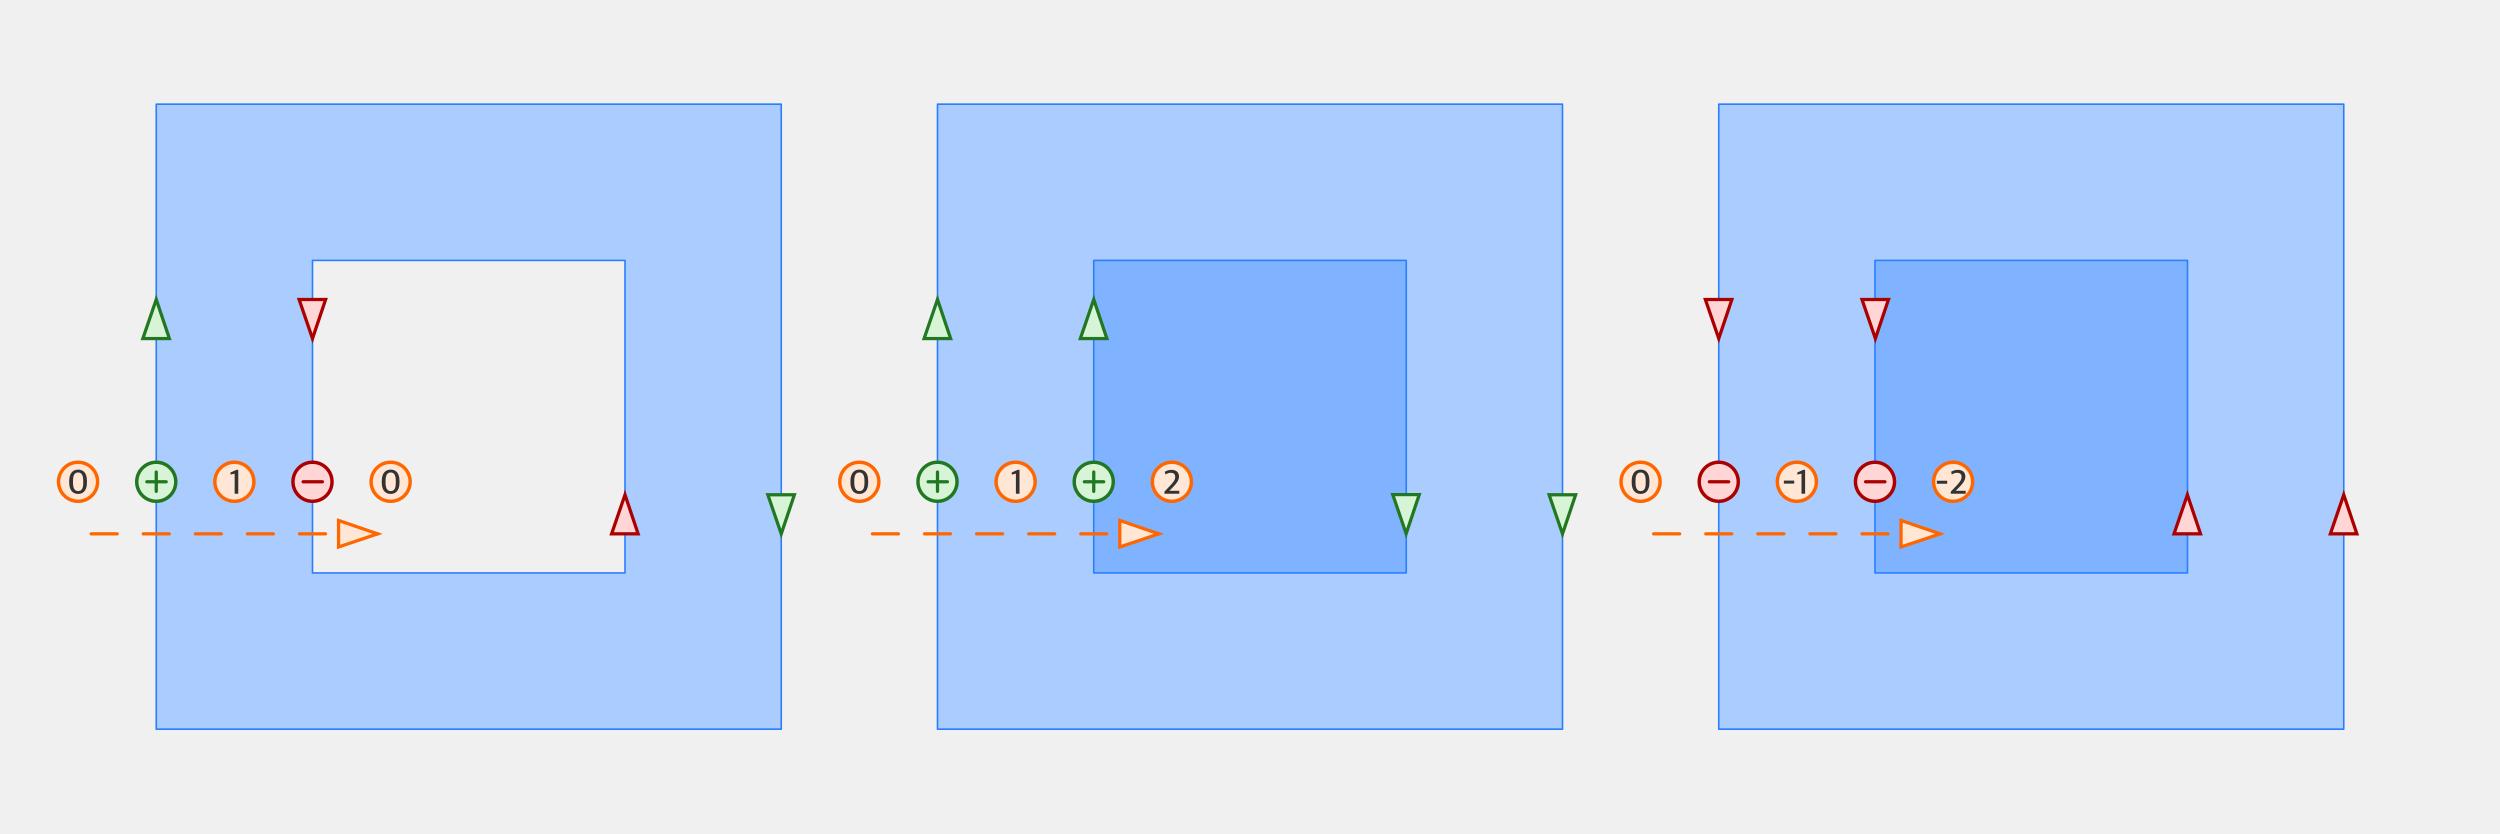
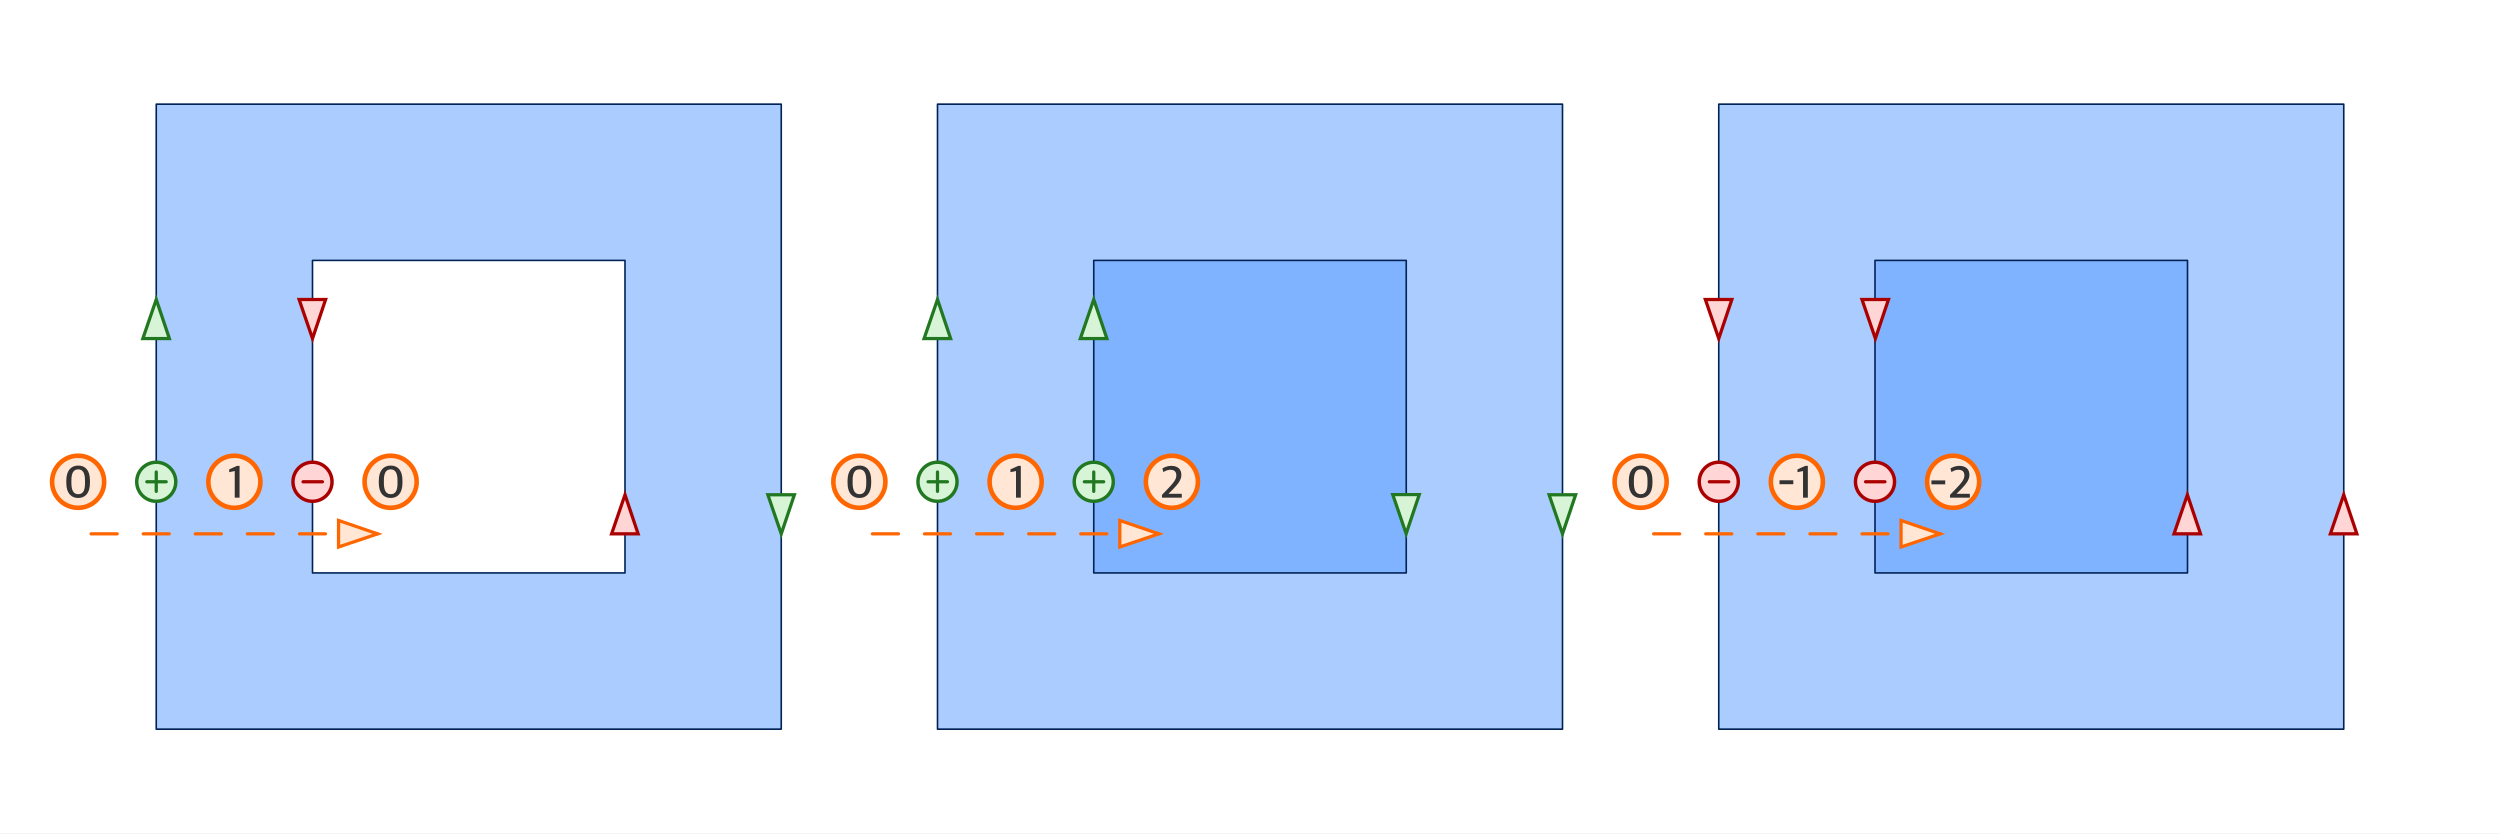
<svg xmlns="http://www.w3.org/2000/svg" width="1536" height="512" viewBox="0 0 1536 512" version="1.1" id="svg5">
  <defs id="defs2" />
  <g id="layer1">
-     <path id="rect2" style="fill:#aaccff;stroke:#2a7fff;stroke-width:1;stroke-linecap:round;stroke-linejoin:round;stroke-miterlimit:16;stroke-dasharray:none;stroke-opacity:1;paint-order:fill markers stroke;fill-opacity:1" d="M 96,64 V 448 H 480 V 64 Z m 96,96 H 384 V 352 H 192 Z" />
-     <rect style="fill:#aaccff;stroke:#2a7fff;stroke-width:1;stroke-linecap:round;stroke-linejoin:round;stroke-miterlimit:16;stroke-dasharray:none;stroke-opacity:1;paint-order:fill markers stroke;fill-opacity:1" id="rect3" width="384" height="384" x="576" y="64" />
-     <rect style="fill:#aaccff;stroke:#2a7fff;stroke-width:1;stroke-linecap:round;stroke-linejoin:round;stroke-miterlimit:16;stroke-dasharray:none;stroke-opacity:1;paint-order:fill markers stroke;fill-opacity:0.986" id="rect4" width="384" height="384" x="1056" y="64" />
-     <rect style="fill:#80b3ff;stroke:#2a7fff;stroke-width:1;stroke-linecap:round;stroke-linejoin:round;stroke-miterlimit:16;stroke-dasharray:none;stroke-opacity:1;paint-order:fill markers stroke;fill-opacity:0.994" id="rect7" width="192" height="192" x="1152" y="160" />
+     <rect style="fill:#ffffff;fill-opacity:0.97;stroke:none;stroke-width:2;stroke-linecap:round;stroke-linejoin:round;stroke-miterlimit:16;paint-order:fill markers stroke" id="rect1" width="1536" height="512" x="0" y="0" />
+     <path id="rect2" style="fill:#aaccff;stroke:#002255;stroke-width:1;stroke-linecap:round;stroke-linejoin:round;stroke-miterlimit:16;stroke-dasharray:none;stroke-opacity:1;paint-order:fill markers stroke;fill-opacity:1" d="M 96,64 V 448 H 480 V 64 Z m 96,96 H 384 V 352 H 192 Z" />
+     <rect style="fill:#aaccff;stroke:#002255;stroke-width:1;stroke-linecap:round;stroke-linejoin:round;stroke-miterlimit:16;stroke-dasharray:none;stroke-opacity:1;paint-order:fill markers stroke;fill-opacity:1" id="rect3" width="384" height="384" x="576" y="64" />
+     <rect style="fill:#aaccff;stroke:#002255;stroke-width:1;stroke-linecap:round;stroke-linejoin:round;stroke-miterlimit:16;stroke-dasharray:none;stroke-opacity:1;paint-order:fill markers stroke;fill-opacity:0.986" id="rect4" width="384" height="384" x="1056" y="64" />
+     <rect style="fill:#80b3ff;stroke:#002255;stroke-width:1;stroke-linecap:round;stroke-linejoin:round;stroke-miterlimit:16;stroke-dasharray:none;stroke-opacity:1;paint-order:fill markers stroke;fill-opacity:0.994" id="rect7" width="192" height="192" x="1152" y="160" />
    <path style="fill:#d7f4d7;stroke:#217821;stroke-width:2;stroke-linecap:butt;stroke-linejoin:miter;stroke-dasharray:none;stroke-opacity:1;paint-order:fill markers stroke" d="m 96,184 -8.231,24 h 16.295 z" id="path7" />
    <path style="fill:#d7f4d7;stroke:#217821;stroke-width:2;stroke-linecap:butt;stroke-linejoin:miter;stroke-dasharray:none;stroke-opacity:1;paint-order:fill markers stroke" d="m 480,328 -8.231,-24 h 16.295 z" id="path8" />
    <path style="fill:#ffd5d5;stroke:#aa0000;stroke-width:2;stroke-linecap:butt;stroke-linejoin:miter;stroke-dasharray:none;stroke-opacity:1;paint-order:fill markers stroke" d="m 192,208 -8.231,-24 h 16.295 z" id="path9" />
    <path style="fill:#ffd5d5;stroke:#aa0000;stroke-width:2;stroke-linecap:butt;stroke-linejoin:miter;stroke-dasharray:none;stroke-opacity:1;paint-order:fill markers stroke" d="m 384,304 -8.231,24 h 16.295 z" id="path10" />
-     <rect style="fill:#80b3ff;stroke:#2a7fff;stroke-width:1;stroke-linecap:round;stroke-linejoin:round;stroke-miterlimit:16;stroke-dasharray:none;stroke-opacity:1;paint-order:fill markers stroke;fill-opacity:0.994" id="rect6" width="192" height="192" x="672" y="160" />
+     <rect style="fill:#80b3ff;stroke:#002255;stroke-width:1;stroke-linecap:round;stroke-linejoin:round;stroke-miterlimit:16;stroke-dasharray:none;stroke-opacity:1;paint-order:fill markers stroke;fill-opacity:0.994" id="rect6" width="192" height="192" x="672" y="160" />
    <path style="fill:none;stroke:#ff6600;stroke-width:2;stroke-linecap:round;stroke-linejoin:miter;stroke-opacity:1;stroke-dasharray:16, 16;stroke-dashoffset:0" d="M 232,328 H 56" id="path11" />
    <path style="fill:#ffe6d5;stroke:#ff6600;stroke-width:2;stroke-linecap:butt;stroke-linejoin:miter;stroke-dasharray:none;stroke-opacity:1;paint-order:fill markers stroke" d="m 232,328 -24,-8.231 v 16.295 z" id="path13" />
    <path style="fill:#d7f4d7;stroke:#217821;stroke-width:2;stroke-linecap:butt;stroke-linejoin:miter;stroke-dasharray:none;stroke-opacity:1;paint-order:fill markers stroke" d="m 576,184 -8.231,24 h 16.295 z" id="path14" />
    <path style="fill:#d7f4d7;stroke:#217821;stroke-width:2;stroke-linecap:butt;stroke-linejoin:miter;stroke-dasharray:none;stroke-opacity:1;paint-order:fill markers stroke" d="m 672,184 -8.231,24 h 16.295 z" id="path15" />
    <path style="fill:#d7f4d7;stroke:#217821;stroke-width:2;stroke-linecap:butt;stroke-linejoin:miter;stroke-dasharray:none;stroke-opacity:1;paint-order:fill markers stroke" d="m 863.936,327.883 -8.231,-24 H 872 Z" id="path16" />
    <path style="fill:#d7f4d7;stroke:#217821;stroke-width:2;stroke-linecap:butt;stroke-linejoin:miter;stroke-dasharray:none;stroke-opacity:1;paint-order:fill markers stroke" d="m 960,328 -8.231,-24 h 16.295 z" id="path17" />
    <path style="fill:#ffd5d5;stroke:#aa0000;stroke-width:2;stroke-linecap:butt;stroke-linejoin:miter;stroke-dasharray:none;stroke-opacity:1;paint-order:fill markers stroke" d="M 1152.231,208 1144,184 h 16.295 z" id="path18" />
    <path style="fill:#ffd5d5;stroke:#aa0000;stroke-width:2;stroke-linecap:butt;stroke-linejoin:miter;stroke-dasharray:none;stroke-opacity:1;paint-order:fill markers stroke" d="m 1056,208 -8.231,-24 h 16.295 z" id="path19" />
    <path style="fill:#ffd5d5;stroke:#aa0000;stroke-width:2;stroke-linecap:butt;stroke-linejoin:miter;stroke-dasharray:none;stroke-opacity:1;paint-order:fill markers stroke" d="m 1343.936,304 -8.231,24 H 1352 Z" id="path20" />
    <path style="fill:#ffd5d5;stroke:#aa0000;stroke-width:2;stroke-linecap:butt;stroke-linejoin:miter;stroke-dasharray:none;stroke-opacity:1;paint-order:fill markers stroke" d="m 1440,304 -8.231,24 h 16.295 z" id="path21" />
    <g id="g27" transform="translate(0,-8)">
      <circle style="fill:#d7f4d7;fill-opacity:1;stroke:#217821;stroke-width:2.121;stroke-linecap:round;stroke-linejoin:round;stroke-miterlimit:16;stroke-dasharray:none;stroke-dashoffset:0;stroke-opacity:1;paint-order:fill markers stroke" id="path25" cx="96" cy="304" r="12" />
      <path style="fill:none;stroke:#217821;stroke-width:2;stroke-linecap:round;stroke-linejoin:miter;stroke-dasharray:none;stroke-opacity:1" d="m 96,298 v 11.897" id="path26" />
      <path style="fill:none;stroke:#217821;stroke-width:2;stroke-linecap:round;stroke-linejoin:miter;stroke-dasharray:none;stroke-opacity:1" d="M 90.211,304 H 102.109" id="path27" />
    </g>
    <g id="g31">
      <circle style="fill:#ffd5d5;fill-opacity:1;stroke:#aa0000;stroke-width:2.121;stroke-linecap:round;stroke-linejoin:round;stroke-miterlimit:16;stroke-dasharray:none;stroke-dashoffset:0;stroke-opacity:1;paint-order:fill markers stroke" id="circle30" cx="192" cy="296" r="12" />
      <path style="fill:#ffd5d5;fill-opacity:1;stroke:#aa0000;stroke-width:2;stroke-linecap:round;stroke-linejoin:miter;stroke-dasharray:none;stroke-opacity:1" d="m 186.211,296 h 11.898" id="path31" />
    </g>
-     <circle style="fill:#ffe6d5;fill-opacity:1;stroke:#ff6600;stroke-width:2.121;stroke-linecap:round;stroke-linejoin:round;stroke-miterlimit:16;stroke-dasharray:none;stroke-dashoffset:0;stroke-opacity:1;paint-order:fill markers stroke" id="circle32" cx="47.965" cy="296" r="12" />
-     <path style="font-weight:600;font-size:21.333px;line-height:1.45;font-family:'.Apple SD Gothic NeoI';-inkscape-font-specification:'.Apple SD Gothic NeoI Semi-Bold';word-spacing:0px;direction:rtl;fill:#333333" d="m 47.997,303.467 c 3.008,0 5.419,-1.941 5.419,-6.955 v -1.088 c 0,-5.056 -2.453,-6.891 -5.376,-6.891 -2.944,0 -5.525,1.813 -5.525,6.976 v 1.024 c 0,4.928 2.411,6.933 5.483,6.933 z m 0,-1.749 c -2.069,0 -3.136,-1.643 -3.136,-5.12 v -1.323 c 0,-3.456 1.088,-4.992 3.157,-4.992 2.048,0 3.115,1.6 3.115,5.12 v 1.323 c 0,3.563 -1.067,4.992 -3.136,4.992 z" id="text23" aria-label="0" />
-     <circle style="fill:#ffe6d5;fill-opacity:1;stroke:#ff6600;stroke-width:2.121;stroke-linecap:round;stroke-linejoin:round;stroke-miterlimit:16;stroke-dasharray:none;stroke-dashoffset:0;stroke-opacity:1;paint-order:fill markers stroke" id="circle34" cx="144" cy="296" r="12" />
-     <path style="font-weight:600;font-size:21.333px;line-height:1.45;font-family:'.Apple SD Gothic NeoI';-inkscape-font-specification:'.Apple SD Gothic NeoI Semi-Bold';word-spacing:0px;direction:rtl;fill:#333333" d="m 144.171,303.339 h 2.219 v -14.677 h -1.173 l -3.605,1.621 v 1.301 l 2.56,-0.555 z" id="text34" aria-label="1" />
-     <circle style="fill:#ffe6d5;fill-opacity:1;stroke:#ff6600;stroke-width:2.121;stroke-linecap:round;stroke-linejoin:round;stroke-miterlimit:16;stroke-dasharray:none;stroke-dashoffset:0;stroke-opacity:1;paint-order:fill markers stroke" id="circle36" cx="240" cy="296" r="12" />
-     <path style="font-weight:600;font-size:21.333px;line-height:1.45;font-family:'.Apple SD Gothic NeoI';-inkscape-font-specification:'.Apple SD Gothic NeoI Semi-Bold';word-spacing:0px;direction:rtl;fill:#333333" d="m 240.032,303.467 c 3.008,0 5.419,-1.941 5.419,-6.955 v -1.088 c 0,-5.056 -2.453,-6.891 -5.376,-6.891 -2.944,0 -5.525,1.813 -5.525,6.976 v 1.024 c 0,4.928 2.411,6.933 5.483,6.933 z m 0,-1.749 c -2.069,0 -3.136,-1.643 -3.136,-5.12 v -1.323 c 0,-3.456 1.088,-4.992 3.157,-4.992 2.048,0 3.115,1.6 3.115,5.12 v 1.323 c 0,3.563 -1.067,4.992 -3.136,4.992 z" id="text36" aria-label="0" />
+     <g id="g1" transform="matrix(1.333333,0,0,1.333333,-15.95309,-98.66664)">
+       <circle style="fill:#ffe6d5;fill-opacity:1;stroke:#ff6600;stroke-width:2.121;stroke-linecap:round;stroke-linejoin:round;stroke-miterlimit:16;stroke-dasharray:none;stroke-dashoffset:0;stroke-opacity:1;paint-order:fill markers stroke" id="circle32" cx="47.965" cy="296" r="12" />
+       <path style="font-weight:600;font-size:21.333px;line-height:1.45;font-family:'.Apple SD Gothic NeoI';-inkscape-font-specification:'.Apple SD Gothic NeoI Semi-Bold';word-spacing:0px;direction:rtl;fill:#333333" d="m 47.997,303.467 c 3.008,0 5.419,-1.941 5.419,-6.955 v -1.088 c 0,-5.056 -2.453,-6.891 -5.376,-6.891 -2.944,0 -5.525,1.813 -5.525,6.976 v 1.024 c 0,4.928 2.411,6.933 5.483,6.933 z m 0,-1.749 c -2.069,0 -3.136,-1.643 -3.136,-5.12 v -1.323 c 0,-3.456 1.088,-4.992 3.157,-4.992 2.048,0 3.115,1.6 3.115,5.12 v 1.323 c 0,3.563 -1.067,4.992 -3.136,4.992 z" id="text23" aria-label="0" />
+     </g>
+     <g id="g2" transform="translate(-4,-4.000009)">
+       <circle style="fill:#ffe6d5;fill-opacity:1;stroke:#ff6600;stroke-width:2.828;stroke-linecap:round;stroke-linejoin:round;stroke-miterlimit:16;stroke-dasharray:none;stroke-dashoffset:0;stroke-opacity:1;paint-order:fill markers stroke" id="circle34" cx="148" cy="300" r="16" />
+       <path style="font-weight:600;font-size:21.333px;line-height:1.45;font-family:'.Apple SD Gothic NeoI';-inkscape-font-specification:'.Apple SD Gothic NeoI Semi-Bold';word-spacing:0px;direction:rtl;fill:#333333;stroke-width:1.333" d="m 148.228,309.785 h 2.958 V 290.215 h -1.564 l -4.807,2.162 v 1.735 l 3.413,-0.74 z" id="text34" aria-label="1" />
+     </g>
+     <g id="g3" transform="matrix(1.333333,0,0,1.333333,-79.99999,-98.66666)">
+       <circle style="fill:#ffe6d5;fill-opacity:1;stroke:#ff6600;stroke-width:2.121;stroke-linecap:round;stroke-linejoin:round;stroke-miterlimit:16;stroke-dasharray:none;stroke-dashoffset:0;stroke-opacity:1;paint-order:fill markers stroke" id="circle36" cx="240" cy="296" r="12" />
+       <path style="font-weight:600;font-size:21.333px;line-height:1.45;font-family:'.Apple SD Gothic NeoI';-inkscape-font-specification:'.Apple SD Gothic NeoI Semi-Bold';word-spacing:0px;direction:rtl;fill:#333333" d="m 240.032,303.467 c 3.008,0 5.419,-1.941 5.419,-6.955 v -1.088 c 0,-5.056 -2.453,-6.891 -5.376,-6.891 -2.944,0 -5.525,1.813 -5.525,6.976 v 1.024 c 0,4.928 2.411,6.933 5.483,6.933 z m 0,-1.749 c -2.069,0 -3.136,-1.643 -3.136,-5.12 v -1.323 c 0,-3.456 1.088,-4.992 3.157,-4.992 2.048,0 3.115,1.6 3.115,5.12 v 1.323 c 0,3.563 -1.067,4.992 -3.136,4.992 z" id="text36" aria-label="0" />
+     </g>
    <path style="fill:none;stroke:#ff6600;stroke-width:2;stroke-linecap:round;stroke-linejoin:miter;stroke-dasharray:16, 16;stroke-dashoffset:0;stroke-opacity:1" d="M 712,328 H 536" id="path38" />
    <path style="fill:#ffe6d5;stroke:#ff6600;stroke-width:2;stroke-linecap:butt;stroke-linejoin:miter;stroke-dasharray:none;stroke-opacity:1;paint-order:fill markers stroke" d="m 712,328 -24,-8.231 v 16.295 z" id="path39" />
    <g id="g41" transform="translate(480,-7.999969)">
      <circle style="fill:#d7f4d7;fill-opacity:1;stroke:#217821;stroke-width:2.121;stroke-linecap:round;stroke-linejoin:round;stroke-miterlimit:16;stroke-dasharray:none;stroke-dashoffset:0;stroke-opacity:1;paint-order:fill markers stroke" id="circle39" cx="96" cy="304" r="12" />
      <path style="fill:none;stroke:#217821;stroke-width:2;stroke-linecap:round;stroke-linejoin:miter;stroke-dasharray:none;stroke-opacity:1" d="m 96,298 v 11.897" id="path40" />
      <path style="fill:none;stroke:#217821;stroke-width:2;stroke-linecap:round;stroke-linejoin:miter;stroke-dasharray:none;stroke-opacity:1" d="M 90.211,304 H 102.109" id="path41" />
    </g>
-     <circle style="fill:#ffe6d5;fill-opacity:1;stroke:#ff6600;stroke-width:2.121;stroke-linecap:round;stroke-linejoin:round;stroke-miterlimit:16;stroke-dasharray:none;stroke-dashoffset:0;stroke-opacity:1;paint-order:fill markers stroke" id="circle42" cx="527.965" cy="296" r="12" />
-     <path style="font-weight:600;font-size:21.333px;line-height:1.45;font-family:'.Apple SD Gothic NeoI';-inkscape-font-specification:'.Apple SD Gothic NeoI Semi-Bold';word-spacing:0px;direction:rtl;fill:#333333" d="m 527.997,303.467 c 3.008,0 5.419,-1.941 5.419,-6.955 v -1.088 c 0,-5.056 -2.453,-6.891 -5.376,-6.891 -2.944,0 -5.525,1.813 -5.525,6.976 v 1.024 c 0,4.928 2.411,6.933 5.483,6.933 z m 0,-1.749 c -2.069,0 -3.136,-1.643 -3.136,-5.12 v -1.323 c 0,-3.456 1.088,-4.992 3.157,-4.992 2.048,0 3.115,1.6 3.115,5.12 v 1.323 c 0,3.563 -1.067,4.992 -3.136,4.992 z" id="text42" aria-label="0" />
-     <circle style="fill:#ffe6d5;fill-opacity:1;stroke:#ff6600;stroke-width:2.121;stroke-linecap:round;stroke-linejoin:round;stroke-miterlimit:16;stroke-dasharray:none;stroke-dashoffset:0;stroke-opacity:1;paint-order:fill markers stroke" id="circle43" cx="624" cy="296" r="12" />
-     <path style="font-weight:600;font-size:21.333px;line-height:1.45;font-family:'.Apple SD Gothic NeoI';-inkscape-font-specification:'.Apple SD Gothic NeoI Semi-Bold';word-spacing:0px;direction:rtl;fill:#333333" d="m 624.171,303.339 h 2.219 v -14.677 h -1.173 l -3.605,1.621 v 1.301 l 2.56,-0.555 z" id="text43" aria-label="1" />
-     <circle style="fill:#ffe6d5;fill-opacity:1;stroke:#ff6600;stroke-width:2.121;stroke-linecap:round;stroke-linejoin:round;stroke-miterlimit:16;stroke-dasharray:none;stroke-dashoffset:0;stroke-opacity:1;paint-order:fill markers stroke" id="circle44" cx="720" cy="296" r="12" />
-     <path style="font-weight:600;font-size:21.333px;line-height:1.45;font-family:'.Apple SD Gothic NeoI';-inkscape-font-specification:'.Apple SD Gothic NeoI Semi-Bold';word-spacing:0px;direction:rtl;fill:#333333" d="m 715.435,303.339 h 9.131 v -1.792 h -6.144 l 1.963,-1.963 c 2.048,-2.155 3.989,-4.203 3.989,-6.741 0,-2.603 -1.621,-4.181 -4.693,-4.181 -1.643,0 -3.115,0.619 -4.053,1.195 l 0.448,1.685 c 0.811,-0.533 2.005,-1.067 3.093,-1.067 1.92,0 2.88,0.789 2.88,2.624 0,1.92 -1.536,3.627 -3.541,5.739 l -3.072,3.2 z" id="text44" aria-label="2" />
+     <g id="g4" transform="matrix(1.333333,0,0,1.333333,-175.9531,-98.66665)">
+       <circle style="fill:#ffe6d5;fill-opacity:1;stroke:#ff6600;stroke-width:2.121;stroke-linecap:round;stroke-linejoin:round;stroke-miterlimit:16;stroke-dasharray:none;stroke-dashoffset:0;stroke-opacity:1;paint-order:fill markers stroke" id="circle42" cx="527.965" cy="296" r="12" />
+       <path style="font-weight:600;font-size:21.333px;line-height:1.45;font-family:'.Apple SD Gothic NeoI';-inkscape-font-specification:'.Apple SD Gothic NeoI Semi-Bold';word-spacing:0px;direction:rtl;fill:#333333" d="m 527.997,303.467 c 3.008,0 5.419,-1.941 5.419,-6.955 v -1.088 c 0,-5.056 -2.453,-6.891 -5.376,-6.891 -2.944,0 -5.525,1.813 -5.525,6.976 v 1.024 c 0,4.928 2.411,6.933 5.483,6.933 z m 0,-1.749 c -2.069,0 -3.136,-1.643 -3.136,-5.12 v -1.323 c 0,-3.456 1.088,-4.992 3.157,-4.992 2.048,0 3.115,1.6 3.115,5.12 v 1.323 c 0,3.563 -1.067,4.992 -3.136,4.992 z" id="text42" aria-label="0" />
+     </g>
+     <g id="g5" transform="matrix(1.333333,0,0,1.333333,-208,-98.66665)">
+       <circle style="fill:#ffe6d5;fill-opacity:1;stroke:#ff6600;stroke-width:2.121;stroke-linecap:round;stroke-linejoin:round;stroke-miterlimit:16;stroke-dasharray:none;stroke-dashoffset:0;stroke-opacity:1;paint-order:fill markers stroke" id="circle43" cx="624" cy="296" r="12" />
+       <path style="font-weight:600;font-size:21.333px;line-height:1.45;font-family:'.Apple SD Gothic NeoI';-inkscape-font-specification:'.Apple SD Gothic NeoI Semi-Bold';word-spacing:0px;direction:rtl;fill:#333333" d="m 624.171,303.339 h 2.219 v -14.677 h -1.173 l -3.605,1.621 v 1.301 l 2.56,-0.555 z" id="text43" aria-label="1" />
+     </g>
+     <g id="g6" transform="matrix(1.333333,0,0,1.333333,-240,-98.66668)">
+       <circle style="fill:#ffe6d5;fill-opacity:1;stroke:#ff6600;stroke-width:2.121;stroke-linecap:round;stroke-linejoin:round;stroke-miterlimit:16;stroke-dasharray:none;stroke-dashoffset:0;stroke-opacity:1;paint-order:fill markers stroke" id="circle44" cx="720" cy="296" r="12" />
+       <path style="font-weight:600;font-size:21.333px;line-height:1.45;font-family:'.Apple SD Gothic NeoI';-inkscape-font-specification:'.Apple SD Gothic NeoI Semi-Bold';word-spacing:0px;direction:rtl;fill:#333333" d="m 715.435,303.339 h 9.131 v -1.792 h -6.144 l 1.963,-1.963 c 2.048,-2.155 3.989,-4.203 3.989,-6.741 0,-2.603 -1.621,-4.181 -4.693,-4.181 -1.643,0 -3.115,0.619 -4.053,1.195 l 0.448,1.685 c 0.811,-0.533 2.005,-1.067 3.093,-1.067 1.92,0 2.88,0.789 2.88,2.624 0,1.92 -1.536,3.627 -3.541,5.739 l -3.072,3.2 z" id="text44" aria-label="2" />
+     </g>
    <g id="g46" transform="translate(576,-8)">
      <circle style="fill:#d7f4d7;fill-opacity:1;stroke:#217821;stroke-width:2.121;stroke-linecap:round;stroke-linejoin:round;stroke-miterlimit:16;stroke-dasharray:none;stroke-dashoffset:0;stroke-opacity:1;paint-order:fill markers stroke" id="circle45" cx="96" cy="304" r="12" />
      <path style="fill:none;stroke:#217821;stroke-width:2;stroke-linecap:round;stroke-linejoin:miter;stroke-dasharray:none;stroke-opacity:1" d="m 96,298 v 11.897" id="path45" />
      <path style="fill:none;stroke:#217821;stroke-width:2;stroke-linecap:round;stroke-linejoin:miter;stroke-dasharray:none;stroke-opacity:1" d="M 90.211,304 H 102.109" id="path46" />
    </g>
    <path style="fill:none;stroke:#ff6600;stroke-width:2;stroke-linecap:round;stroke-linejoin:miter;stroke-dasharray:16, 16;stroke-dashoffset:0;stroke-opacity:1" d="M 1192,328 H 1016" id="path47" />
    <path style="fill:#ffe6d5;stroke:#ff6600;stroke-width:2;stroke-linecap:butt;stroke-linejoin:miter;stroke-dasharray:none;stroke-opacity:1;paint-order:fill markers stroke" d="m 1192,328 -24,-8.231 v 16.295 z" id="path48" />
-     <circle style="fill:#ffe6d5;fill-opacity:1;stroke:#ff6600;stroke-width:2.121;stroke-linecap:round;stroke-linejoin:round;stroke-miterlimit:16;stroke-dasharray:none;stroke-dashoffset:0;stroke-opacity:1;paint-order:fill markers stroke" id="circle50" cx="1007.965" cy="296" r="12" />
-     <path style="font-weight:600;font-size:21.333px;line-height:1.45;font-family:'.Apple SD Gothic NeoI';-inkscape-font-specification:'.Apple SD Gothic NeoI Semi-Bold';word-spacing:0px;direction:rtl;fill:#333333" d="m 1007.997,303.467 c 3.008,0 5.419,-1.941 5.419,-6.955 v -1.088 c 0,-5.056 -2.453,-6.891 -5.376,-6.891 -2.944,0 -5.525,1.813 -5.525,6.976 v 1.024 c 0,4.928 2.411,6.933 5.483,6.933 z m 0,-1.749 c -2.069,0 -3.136,-1.643 -3.136,-5.12 v -1.323 c 0,-3.456 1.088,-4.992 3.157,-4.992 2.048,0 3.115,1.6 3.115,5.12 v 1.323 c 0,3.563 -1.067,4.992 -3.136,4.992 z" id="text50" aria-label="0" />
-     <circle style="fill:#ffe6d5;fill-opacity:1;stroke:#ff6600;stroke-width:2.121;stroke-linecap:round;stroke-linejoin:round;stroke-miterlimit:16;stroke-dasharray:none;stroke-dashoffset:0;stroke-opacity:1;paint-order:fill markers stroke" id="circle51" cx="1104" cy="296" r="12" />
-     <path style="font-weight:600;font-size:21.333px;line-height:1.45;font-family:'.Apple SD Gothic NeoI';-inkscape-font-specification:'.Apple SD Gothic NeoI Semi-Bold';word-spacing:0px;direction:rtl;fill:#333333" d="m 1106.837,303.339 h 2.219 v -14.677 h -1.173 l -3.605,1.621 v 1.301 l 2.56,-0.555 z M 1096,297.109 h 6.357 V 295.296 H 1096 Z" id="text51" aria-label="1-" />
-     <circle style="fill:#ffe6d5;fill-opacity:1;stroke:#ff6600;stroke-width:2.121;stroke-linecap:round;stroke-linejoin:round;stroke-miterlimit:16;stroke-dasharray:none;stroke-dashoffset:0;stroke-opacity:1;paint-order:fill markers stroke" id="circle52" cx="1200" cy="296" r="12" />
-     <path style="font-weight:600;font-size:21.333px;line-height:1.45;font-family:'.Apple SD Gothic NeoI';-inkscape-font-specification:'.Apple SD Gothic NeoI Semi-Bold';word-spacing:0px;direction:rtl;fill:#333333" d="m 1198.576,303.339 h 9.131 v -1.792 h -6.144 l 1.963,-1.963 c 2.048,-2.155 3.989,-4.203 3.989,-6.741 0,-2.603 -1.621,-4.181 -4.693,-4.181 -1.643,0 -3.115,0.619 -4.053,1.195 l 0.448,1.685 c 0.811,-0.533 2.005,-1.067 3.093,-1.067 1.92,0 2.88,0.789 2.88,2.624 0,1.92 -1.536,3.627 -3.541,5.739 l -3.072,3.2 z M 1190,297.195 h 6.357 v -1.813 H 1190 Z" id="text52" aria-label="2-" />
+     <g id="g7" transform="matrix(1.333333,0,0,1.333333,-335.953,-98.66667)">
+       <circle style="fill:#ffe6d5;fill-opacity:1;stroke:#ff6600;stroke-width:2.121;stroke-linecap:round;stroke-linejoin:round;stroke-miterlimit:16;stroke-dasharray:none;stroke-dashoffset:0;stroke-opacity:1;paint-order:fill markers stroke" id="circle50" cx="1007.965" cy="296" r="12" />
+       <path style="font-weight:600;font-size:21.333px;line-height:1.45;font-family:'.Apple SD Gothic NeoI';-inkscape-font-specification:'.Apple SD Gothic NeoI Semi-Bold';word-spacing:0px;direction:rtl;fill:#333333" d="m 1007.997,303.467 c 3.008,0 5.419,-1.941 5.419,-6.955 v -1.088 c 0,-5.056 -2.453,-6.891 -5.376,-6.891 -2.944,0 -5.525,1.813 -5.525,6.976 v 1.024 c 0,4.928 2.411,6.933 5.483,6.933 z m 0,-1.749 c -2.069,0 -3.136,-1.643 -3.136,-5.12 v -1.323 c 0,-3.456 1.088,-4.992 3.157,-4.992 2.048,0 3.115,1.6 3.115,5.12 v 1.323 c 0,3.563 -1.067,4.992 -3.136,4.992 z" id="text50" aria-label="0" />
+     </g>
+     <g id="g8" transform="matrix(1.333333,0,0,1.333333,-368,-98.66667)">
+       <circle style="fill:#ffe6d5;fill-opacity:1;stroke:#ff6600;stroke-width:2.121;stroke-linecap:round;stroke-linejoin:round;stroke-miterlimit:16;stroke-dasharray:none;stroke-dashoffset:0;stroke-opacity:1;paint-order:fill markers stroke" id="circle51" cx="1104" cy="296" r="12" />
+       <path style="font-weight:600;font-size:21.333px;line-height:1.45;font-family:'.Apple SD Gothic NeoI';-inkscape-font-specification:'.Apple SD Gothic NeoI Semi-Bold';word-spacing:0px;direction:rtl;fill:#333333" d="m 1106.837,303.339 h 2.219 v -14.677 h -1.173 l -3.605,1.621 v 1.301 l 2.56,-0.555 z M 1096,297.109 h 6.357 V 295.296 H 1096 Z" id="text51" aria-label="1-" />
+     </g>
+     <g id="g9" transform="matrix(1.333333,0,0,1.333333,-400,-98.66666)">
+       <circle style="fill:#ffe6d5;fill-opacity:1;stroke:#ff6600;stroke-width:2.121;stroke-linecap:round;stroke-linejoin:round;stroke-miterlimit:16;stroke-dasharray:none;stroke-dashoffset:0;stroke-opacity:1;paint-order:fill markers stroke" id="circle52" cx="1200" cy="296" r="12" />
+       <path style="font-weight:600;font-size:21.333px;line-height:1.45;font-family:'.Apple SD Gothic NeoI';-inkscape-font-specification:'.Apple SD Gothic NeoI Semi-Bold';word-spacing:0px;direction:rtl;fill:#333333" d="m 1198.576,303.339 h 9.131 v -1.792 h -6.144 l 1.963,-1.963 c 2.048,-2.155 3.989,-4.203 3.989,-6.741 0,-2.603 -1.621,-4.181 -4.693,-4.181 -1.643,0 -3.115,0.619 -4.053,1.195 l 0.448,1.685 c 0.811,-0.533 2.005,-1.067 3.093,-1.067 1.92,0 2.88,0.789 2.88,2.624 0,1.92 -1.536,3.627 -3.541,5.739 l -3.072,3.2 z M 1190,297.195 h 6.357 v -1.813 H 1190 Z" id="text52" aria-label="2-" />
+     </g>
    <g id="g55" transform="translate(864,2.8564453e-5)">
      <circle style="fill:#ffd5d5;fill-opacity:1;stroke:#aa0000;stroke-width:2.121;stroke-linecap:round;stroke-linejoin:round;stroke-miterlimit:16;stroke-dasharray:none;stroke-dashoffset:0;stroke-opacity:1;paint-order:fill markers stroke" id="circle54" cx="192" cy="296" r="12" />
      <path style="fill:#ffd5d5;fill-opacity:1;stroke:#aa0000;stroke-width:2;stroke-linecap:round;stroke-linejoin:miter;stroke-dasharray:none;stroke-opacity:1" d="m 186.211,296 h 11.898" id="path55" />
    </g>
    <g id="g56" transform="translate(960,2.6515961e-5)">
      <circle style="fill:#ffd5d5;fill-opacity:1;stroke:#aa0000;stroke-width:2.121;stroke-linecap:round;stroke-linejoin:round;stroke-miterlimit:16;stroke-dasharray:none;stroke-dashoffset:0;stroke-opacity:1;paint-order:fill markers stroke" id="circle55" cx="192" cy="296" r="12" />
      <path style="fill:#ffd5d5;fill-opacity:1;stroke:#aa0000;stroke-width:2;stroke-linecap:round;stroke-linejoin:miter;stroke-dasharray:none;stroke-opacity:1" d="m 186.211,296 h 11.898" id="path56" />
    </g>
  </g>
</svg>
